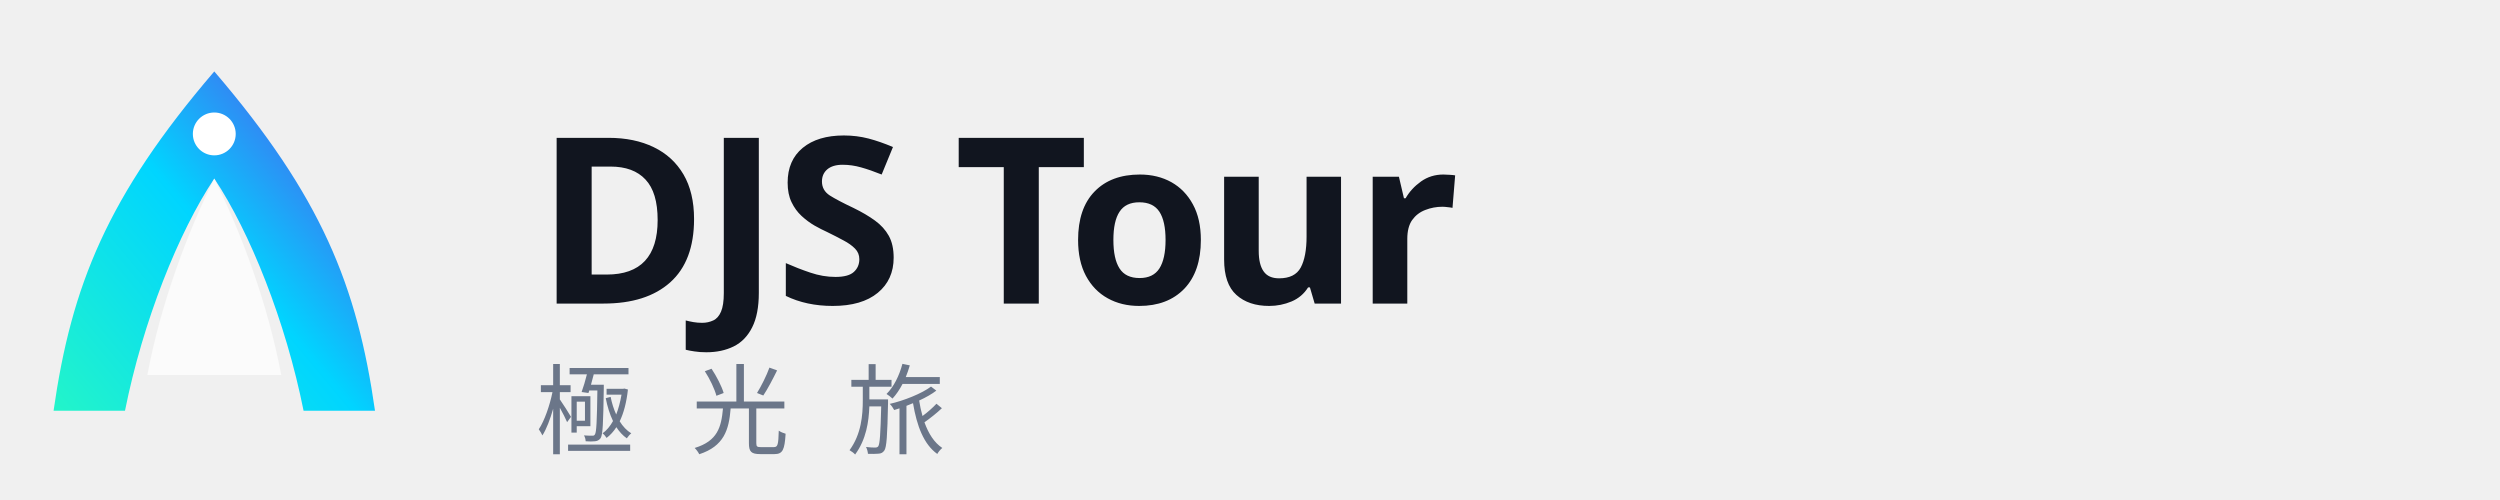
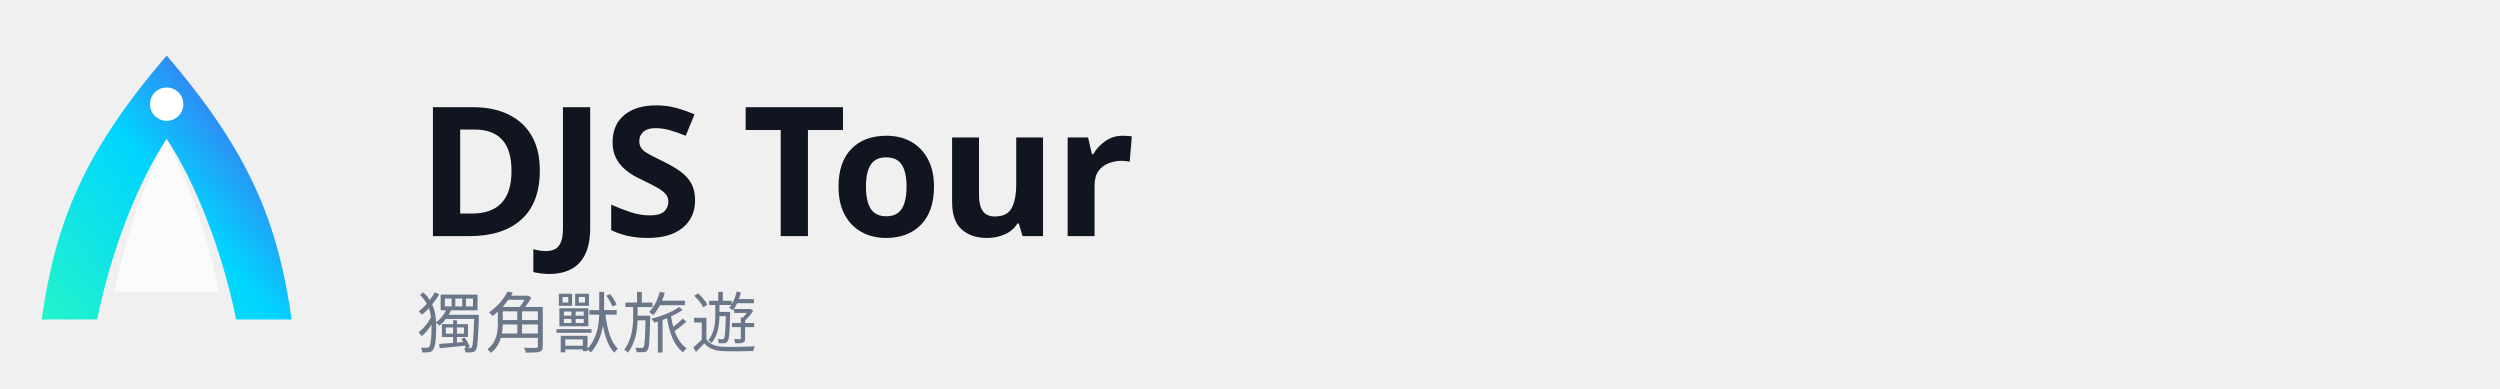
- <svg xmlns="http://www.w3.org/2000/svg" viewBox="0 0 280 56" fill="none" aria-label="DJS Tour · 極光旅">
+ <svg xmlns="http://www.w3.org/2000/svg" viewBox="0 0 360 56" fill="none" aria-label="DJS Tour · 獨角獸旅遊">
  <defs>
    <linearGradient id="awl-grad" x1="0" y1="48" x2="48" y2="8" gradientUnits="userSpaceOnUse">
      <stop offset="0" stop-color="#2EFFB8" />
      <stop offset="0.55" stop-color="#00D5FF" />
      <stop offset="1" stop-color="#6B2FE6" />
    </linearGradient>
  </defs>
  <g transform="translate(0,4)">
    <path d="M24 4 C 12 18, 8 28, 6 42 L 14 42 C 16 32, 20 22, 24 16 C 28 22, 32 32, 34 42 L 42 42 C 40 28, 36 18, 24 4 Z" fill="url(#awl-grad)" />
    <path d="M24 16 C 21 22, 18 30, 16.5 38 L 31.5 38 C 30 30, 27 22, 24 16 Z" fill="#FFFFFF" opacity="0.7" />
    <circle cx="24" cy="11" r="2.4" fill="#FFFFFF" />
  </g>
  <text x="60" y="34" font-family="Sora, system-ui, sans-serif" font-weight="700" font-size="26" letter-spacing="-0.02em" fill="#11151F">DJS Tour</text>
-   <text x="60" y="50" font-family="'Noto Sans TC', system-ui, sans-serif" font-weight="500" font-size="11" letter-spacing="0.18em" fill="#6B7689">極 光 旅</text>
+   <text x="60" y="50" font-family="'Noto Sans TC', system-ui, sans-serif" font-weight="500" font-size="9.5" letter-spacing="0.04em" fill="#6B7689">獨角獸旅遊</text>
</svg>
